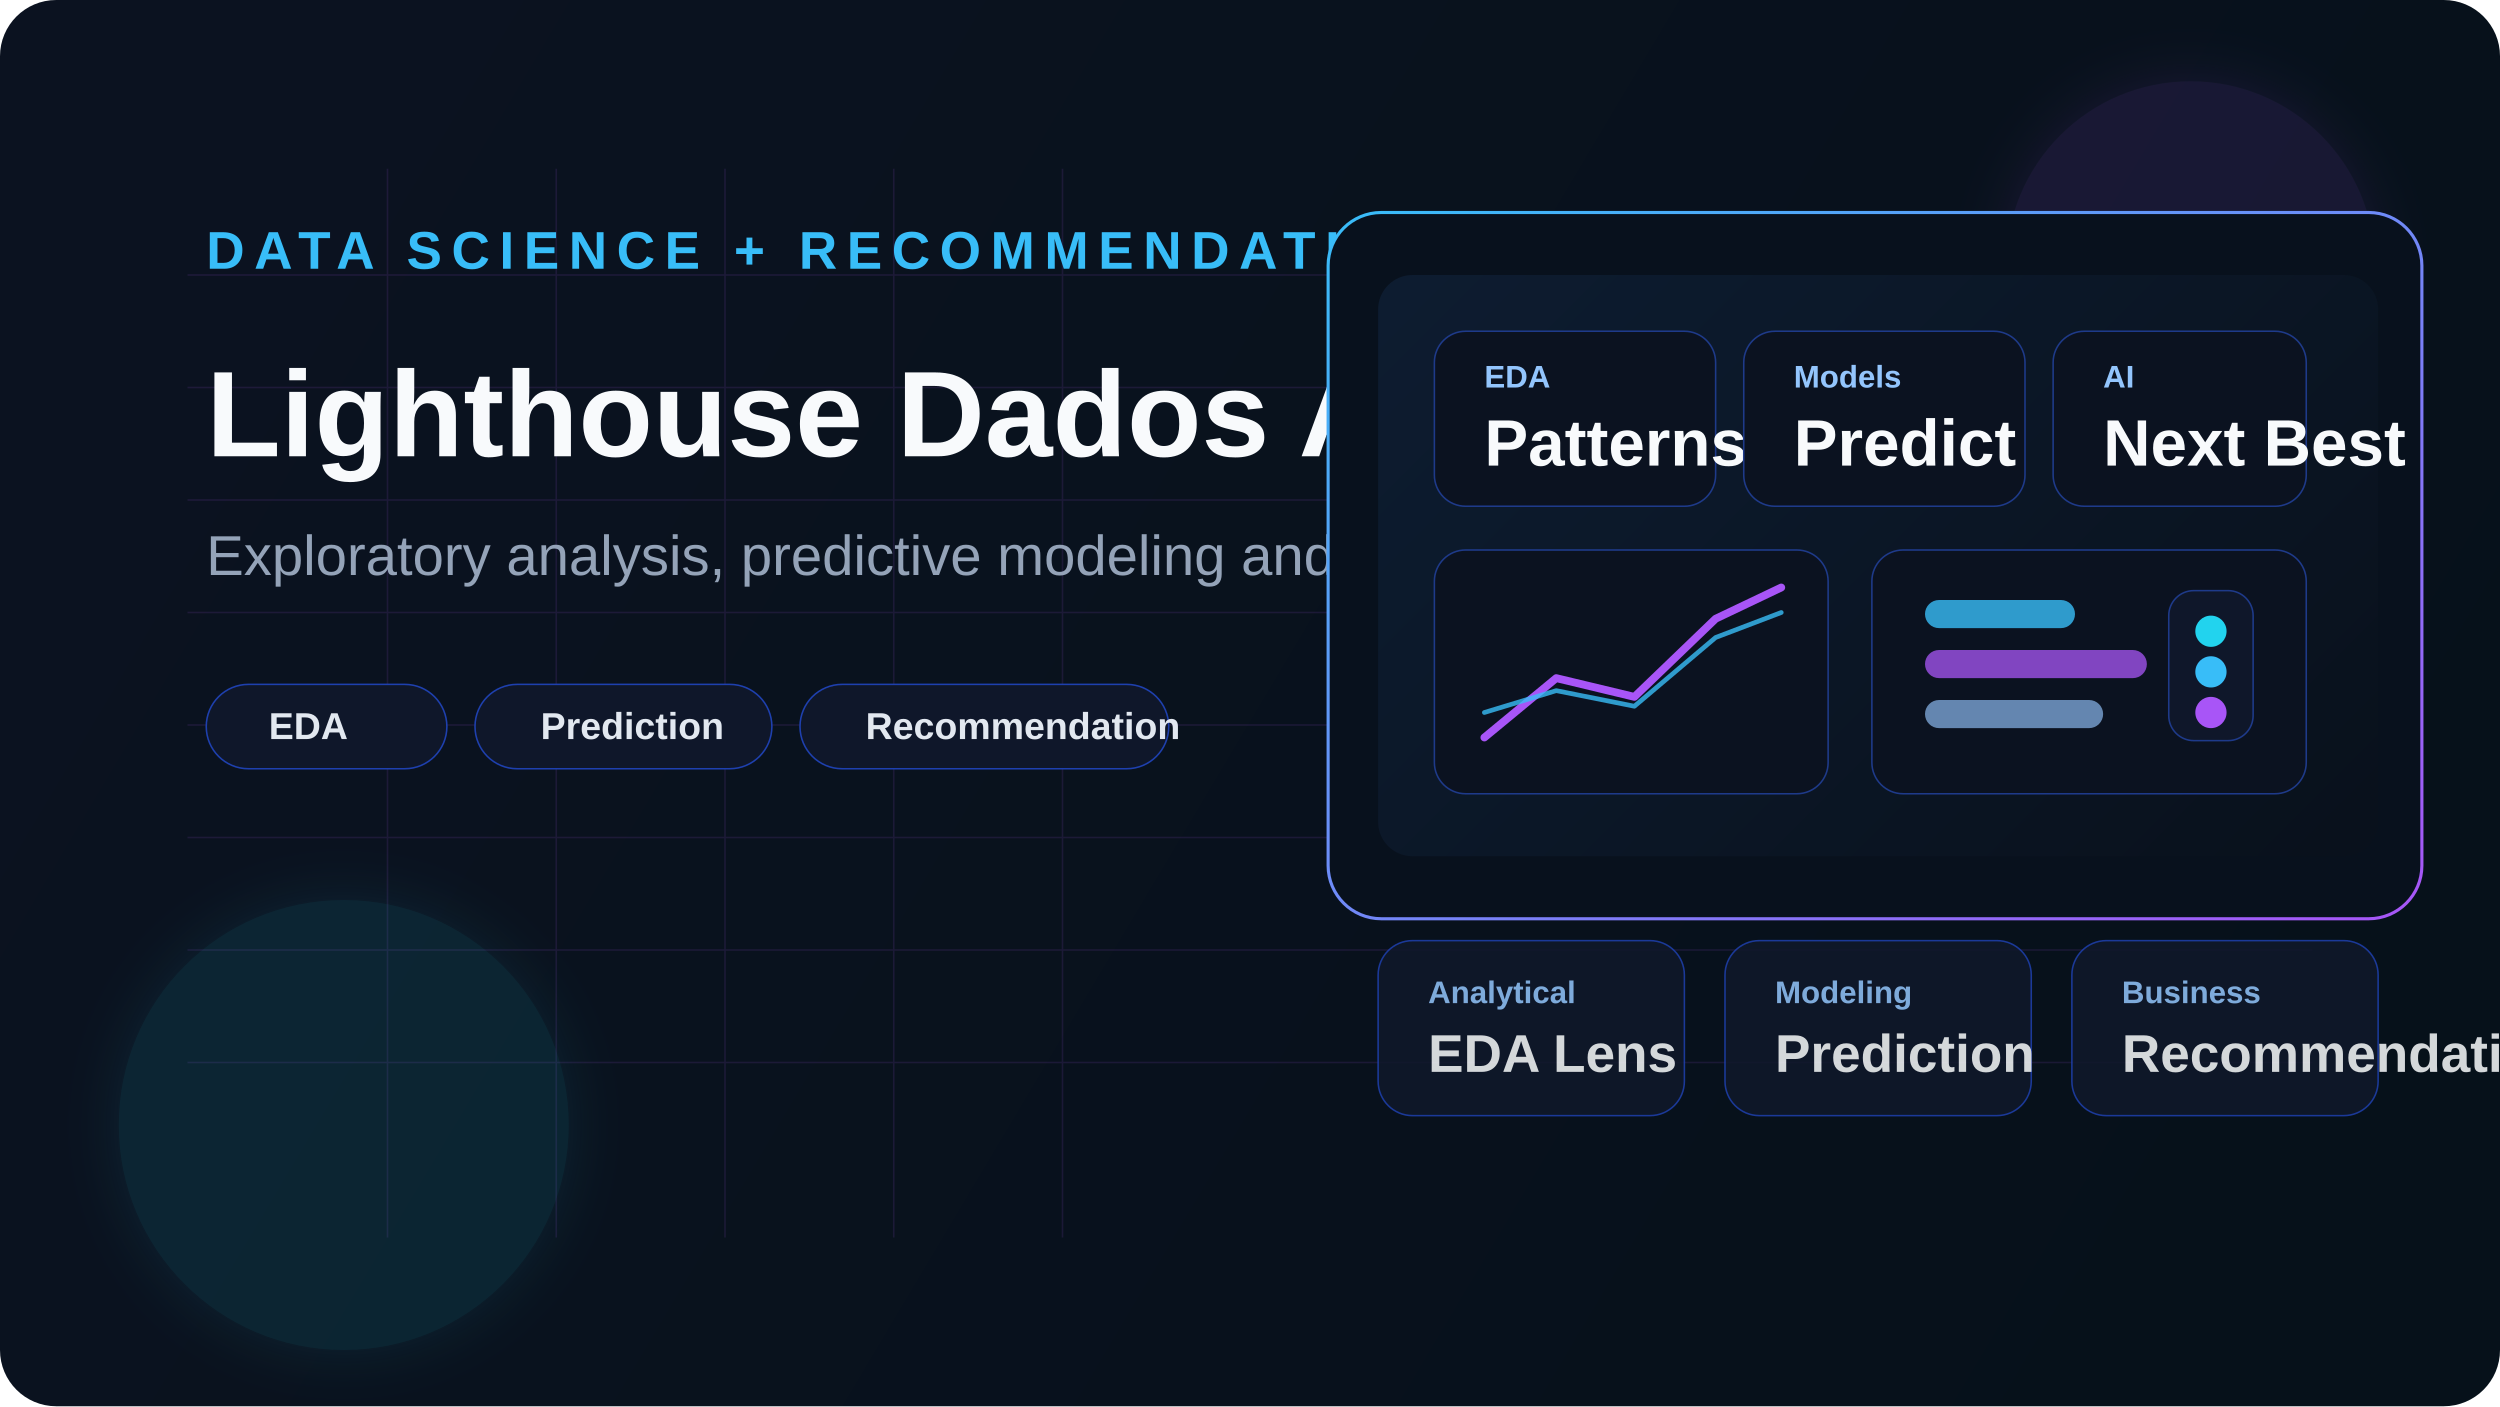
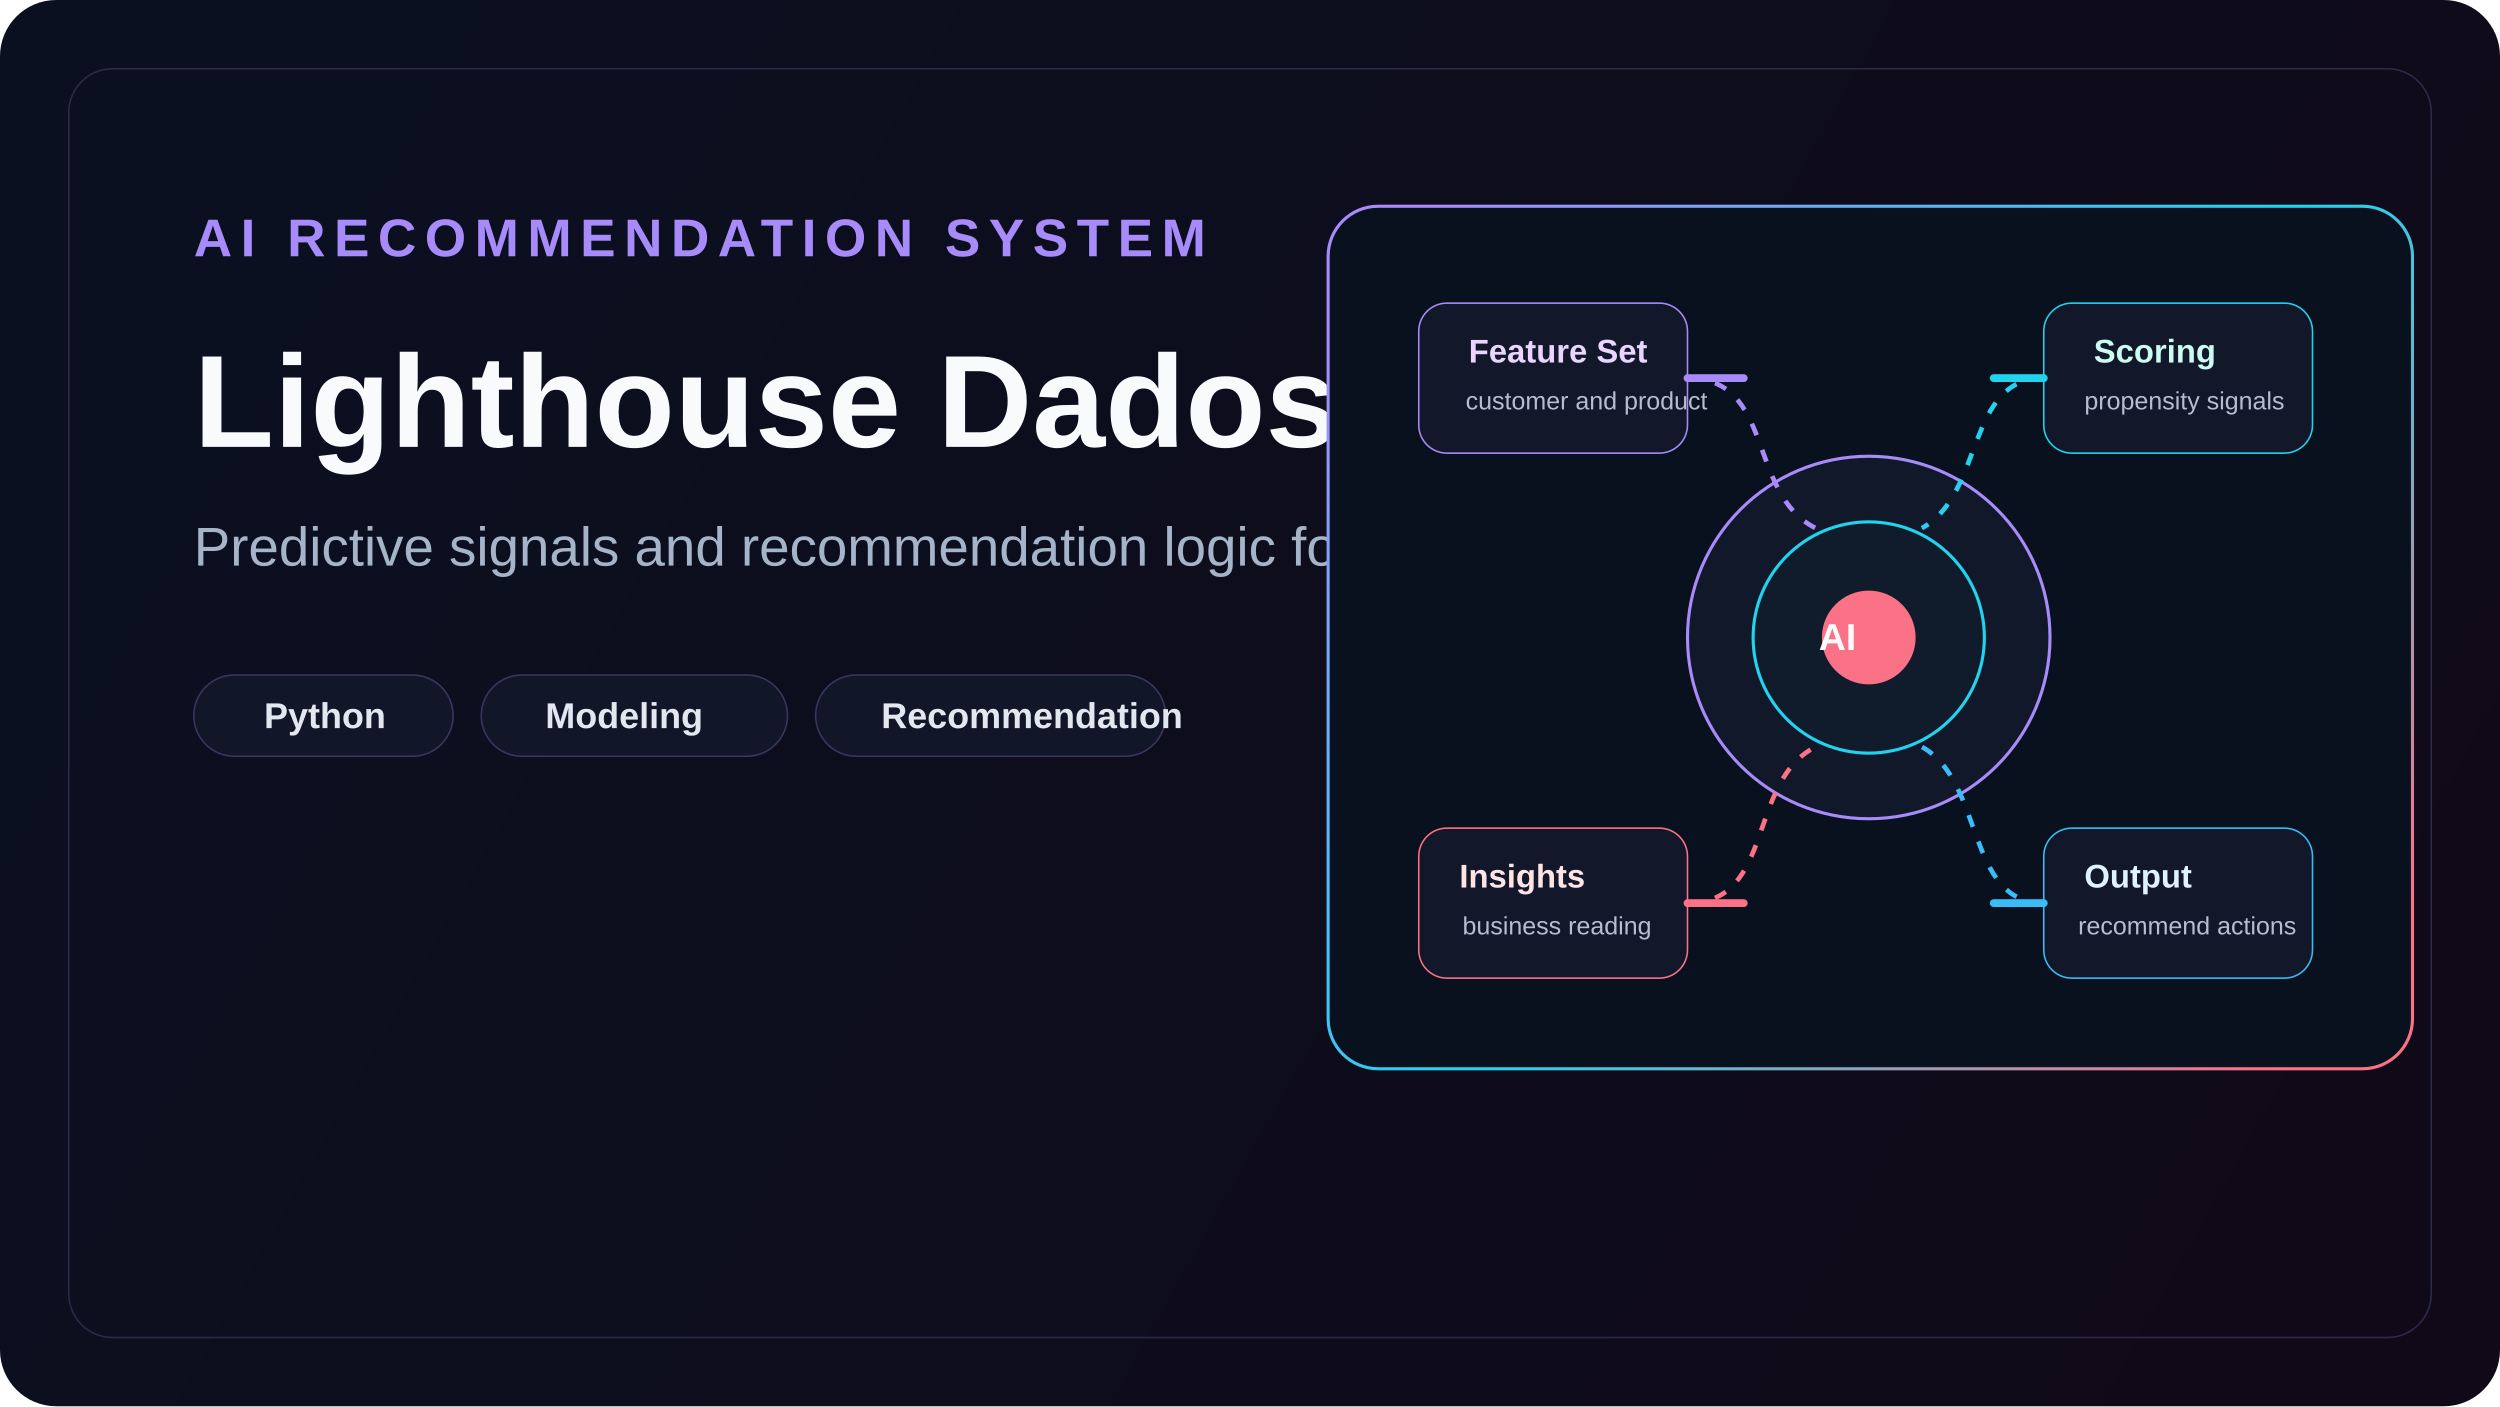
<svg xmlns="http://www.w3.org/2000/svg" width="1600" height="900" viewBox="0 0 1600 900" fill="none">
  <defs>
-     <linearGradient id="bg" x1="140" y1="80" x2="1450" y2="860" gradientUnits="userSpaceOnUse">
-       <stop stop-color="#0B1220" />
-       <stop offset="1" stop-color="#06111A" />
+     <linearGradient id="lh-bg" x1="122" y1="82" x2="1486" y2="846" gradientUnits="userSpaceOnUse">
+       <stop stop-color="#0A1020" />
+       <stop offset="1" stop-color="#100A18" />
    </linearGradient>
-     <linearGradient id="panel" x1="910" y1="172" x2="1388" y2="648" gradientUnits="userSpaceOnUse">
-       <stop stop-color="#0D1C30" />
-       <stop offset="1" stop-color="#09111C" />
+     <linearGradient id="lh-accent" x1="910" y1="146" x2="1460" y2="676" gradientUnits="userSpaceOnUse">
+       <stop stop-color="#A78BFA" />
+       <stop offset="0.52" stop-color="#22D3EE" />
+       <stop offset="1" stop-color="#FB7185" />
    </linearGradient>
-     <linearGradient id="accent" x1="0" y1="0" x2="1" y2="1">
-       <stop stop-color="#38BDF8" />
-       <stop offset="1" stop-color="#A855F7" />
-     </linearGradient>
-     <filter id="glow" x="-40%" y="-40%" width="180%" height="180%">
-       <feGaussianBlur stdDeviation="18" result="blur" />
-       <feMerge>
-         <feMergeNode in="blur" />
-         <feMergeNode in="SourceGraphic" />
-       </feMerge>
-     </filter>
  </defs>
-   <rect width="1600" height="900" rx="36" fill="url(#bg)" />
-   <g opacity="0.12">
-     <path d="M120 176H1480" stroke="#A855F7" />
-     <path d="M120 248H1480" stroke="#A855F7" />
-     <path d="M120 320H1480" stroke="#A855F7" />
-     <path d="M120 392H1480" stroke="#A855F7" />
-     <path d="M120 464H1480" stroke="#A855F7" />
-     <path d="M120 536H1480" stroke="#A855F7" />
-     <path d="M120 608H1480" stroke="#A855F7" />
-     <path d="M120 680H1480" stroke="#A855F7" />
-     <path d="M248 108V792" stroke="#A855F7" />
-     <path d="M356 108V792" stroke="#A855F7" />
-     <path d="M464 108V792" stroke="#A855F7" />
-     <path d="M572 108V792" stroke="#A855F7" />
-     <path d="M680 108V792" stroke="#A855F7" />
-   </g>
-   <circle cx="1402" cy="170" r="118" fill="#A855F7" opacity="0.11" filter="url(#glow)" />
-   <circle cx="220" cy="720" r="144" fill="#22D3EE" opacity="0.1" filter="url(#glow)" />
-   <text x="132" y="172" fill="#38BDF8" font-size="34" font-weight="700" font-family="Segoe UI, Arial, sans-serif" letter-spacing="0.18em">
-     DATA SCIENCE + RECOMMENDATION
+   <rect width="1600" height="900" rx="36" fill="url(#lh-bg)" />
+   <rect x="44" y="44" width="1512" height="812" rx="28" stroke="#2C2A49" />
+   <text x="124" y="164" fill="#A78BFA" font-size="34" font-weight="700" font-family="Segoe UI, Arial, sans-serif" letter-spacing="0.16em">
+     AI RECOMMENDATION SYSTEM
  </text>
-   <text x="132" y="292" fill="#F8FAFC" font-size="78" font-weight="800" font-family="Segoe UI, Arial, sans-serif">
+   <text x="124" y="286" fill="#F8FAFC" font-size="84" font-weight="800" font-family="Segoe UI, Arial, sans-serif">
    Lighthouse Dados AI
  </text>
-   <text x="132" y="368" fill="#94A3B8" font-size="36" font-weight="500" font-family="Segoe UI, Arial, sans-serif">
-     Exploratory analysis, predictive modeling and recommendation logic
+   <text x="124" y="362" fill="#A5B4C8" font-size="35" font-weight="500" font-family="Segoe UI, Arial, sans-serif">
+     Predictive signals and recommendation logic for smarter commercial decisions
  </text>
  <g>
-     <rect x="132" y="438" width="154" height="54" rx="27" fill="#0F172A" stroke="#1E40AF" />
-     <text x="172" y="473" fill="#E2E8F0" font-size="24" font-weight="700" font-family="Segoe UI, Arial, sans-serif">EDA</text>
-     <rect x="304" y="438" width="190" height="54" rx="27" fill="#0F172A" stroke="#1E40AF" />
-     <text x="346" y="473" fill="#E2E8F0" font-size="24" font-weight="700" font-family="Segoe UI, Arial, sans-serif">Prediction</text>
-     <rect x="512" y="438" width="236" height="54" rx="27" fill="#0F172A" stroke="#1E40AF" />
-     <text x="554" y="473" fill="#E2E8F0" font-size="24" font-weight="700" font-family="Segoe UI, Arial, sans-serif">Recommendation</text>
+     <rect x="124" y="432" width="166" height="52" rx="26" fill="#121629" stroke="#3A3560" />
+     <text x="169" y="466" fill="#E2E8F0" font-size="23" font-weight="700" font-family="Segoe UI, Arial, sans-serif">Python</text>
+     <rect x="308" y="432" width="196" height="52" rx="26" fill="#121629" stroke="#3A3560" />
+     <text x="349" y="466" fill="#E2E8F0" font-size="23" font-weight="700" font-family="Segoe UI, Arial, sans-serif">Modeling</text>
+     <rect x="522" y="432" width="224" height="52" rx="26" fill="#121629" stroke="#3A3560" />
+     <text x="564" y="466" fill="#E2E8F0" font-size="23" font-weight="700" font-family="Segoe UI, Arial, sans-serif">Recommendation</text>
  </g>
-   <rect x="850" y="136" width="700" height="452" rx="34" fill="#08111D" stroke="url(#accent)" stroke-width="2" />
-   <rect x="882" y="176" width="640" height="372" rx="22" fill="url(#panel)" />
-   <rect x="918" y="212" width="180" height="112" rx="20" fill="#0B1220" stroke="#1E3A8A" />
-   <text x="950" y="248" fill="#93C5FD" font-size="20" font-weight="700" font-family="Segoe UI, Arial, sans-serif">EDA</text>
-   <text x="950" y="298" fill="#F8FAFC" font-size="42" font-weight="800" font-family="Segoe UI, Arial, sans-serif">Patterns</text>
-   <rect x="1116" y="212" width="180" height="112" rx="20" fill="#0B1220" stroke="#1E3A8A" />
-   <text x="1148" y="248" fill="#93C5FD" font-size="20" font-weight="700" font-family="Segoe UI, Arial, sans-serif">Models</text>
-   <text x="1148" y="298" fill="#F8FAFC" font-size="42" font-weight="800" font-family="Segoe UI, Arial, sans-serif">Predict</text>
-   <rect x="1314" y="212" width="162" height="112" rx="20" fill="#0B1220" stroke="#1E3A8A" />
-   <text x="1346" y="248" fill="#93C5FD" font-size="20" font-weight="700" font-family="Segoe UI, Arial, sans-serif">AI</text>
-   <text x="1346" y="298" fill="#F8FAFC" font-size="42" font-weight="800" font-family="Segoe UI, Arial, sans-serif">Next Best</text>
-   <rect x="918" y="352" width="252" height="156" rx="20" fill="#0B1220" stroke="#1E3A8A" />
-   <path d="M950 472L996 434L1046 446L1098 396L1140 376" stroke="#A855F7" stroke-width="5" stroke-linecap="round" stroke-linejoin="round" />
-   <path d="M950 456L996 442L1046 452L1098 408L1140 392" stroke="#38BDF8" stroke-width="3" stroke-linecap="round" stroke-linejoin="round" opacity="0.8" />
-   <rect x="1198" y="352" width="278" height="156" rx="20" fill="#0B1220" stroke="#1E3A8A" />
-   <rect x="1232" y="384" width="96" height="18" rx="9" fill="#38BDF8" opacity="0.8" />
-   <rect x="1232" y="416" width="142" height="18" rx="9" fill="#A855F7" opacity="0.75" />
-   <rect x="1232" y="448" width="114" height="18" rx="9" fill="#93C5FD" opacity="0.65" />
-   <rect x="1388" y="378" width="54" height="96" rx="16" fill="#0F172A" stroke="#1E3A8A" />
-   <circle cx="1415" cy="404" r="10" fill="#22D3EE" />
-   <circle cx="1415" cy="430" r="10" fill="#38BDF8" />
-   <circle cx="1415" cy="456" r="10" fill="#A855F7" />
-   <g opacity="0.85">
-     <rect x="882" y="602" width="196" height="112" rx="22" fill="#0F172A" stroke="#1E40AF" />
-     <text x="914" y="642" fill="#93C5FD" font-size="20" font-weight="700" font-family="Segoe UI, Arial, sans-serif">Analytical</text>
-     <text x="914" y="686" fill="#F8FAFC" font-size="34" font-weight="800" font-family="Segoe UI, Arial, sans-serif">EDA Lens</text>
-     <rect x="1104" y="602" width="196" height="112" rx="22" fill="#0F172A" stroke="#1E40AF" />
-     <text x="1136" y="642" fill="#93C5FD" font-size="20" font-weight="700" font-family="Segoe UI, Arial, sans-serif">Modeling</text>
-     <text x="1136" y="686" fill="#F8FAFC" font-size="34" font-weight="800" font-family="Segoe UI, Arial, sans-serif">Prediction</text>
-     <rect x="1326" y="602" width="196" height="112" rx="22" fill="#0F172A" stroke="#1E40AF" />
-     <text x="1358" y="642" fill="#93C5FD" font-size="20" font-weight="700" font-family="Segoe UI, Arial, sans-serif">Business</text>
-     <text x="1358" y="686" fill="#F8FAFC" font-size="34" font-weight="800" font-family="Segoe UI, Arial, sans-serif">Recommendation</text>
+   <g>
+     <rect x="850" y="132" width="694" height="552" rx="32" fill="#08111D" stroke="url(#lh-accent)" stroke-width="2" />
+     <circle cx="1196" cy="408" r="116" fill="#11182A" stroke="#A78BFA" stroke-width="2" />
+     <circle cx="1196" cy="408" r="74" fill="#101B2C" stroke="#22D3EE" stroke-width="2" />
+     <circle cx="1196" cy="408" r="30" fill="#FB7185" />
+     <text x="1164" y="416" fill="#F8FAFC" font-size="24" font-weight="800" font-family="Segoe UI, Arial, sans-serif">AI</text>
+     <rect x="908" y="194" width="172" height="96" rx="18" fill="#12182A" stroke="#A78BFA" />
+     <text x="940" y="232" fill="#E9D5FF" font-size="21" font-weight="700" font-family="Segoe UI, Arial, sans-serif">Feature Set</text>
+     <text x="938" y="262" fill="#B7BDD0" font-size="16" font-family="Segoe UI, Arial, sans-serif">customer and product</text>
+     <rect x="1308" y="194" width="172" height="96" rx="18" fill="#12182A" stroke="#22D3EE" />
+     <text x="1340" y="232" fill="#CCFBF1" font-size="21" font-weight="700" font-family="Segoe UI, Arial, sans-serif">Scoring</text>
+     <text x="1334" y="262" fill="#B7BDD0" font-size="16" font-family="Segoe UI, Arial, sans-serif">propensity signals</text>
+     <rect x="908" y="530" width="172" height="96" rx="18" fill="#12182A" stroke="#FB7185" />
+     <text x="934" y="568" fill="#FFE4E6" font-size="21" font-weight="700" font-family="Segoe UI, Arial, sans-serif">Insights</text>
+     <text x="936" y="598" fill="#B7BDD0" font-size="16" font-family="Segoe UI, Arial, sans-serif">business reading</text>
+     <rect x="1308" y="530" width="172" height="96" rx="18" fill="#12182A" stroke="#38BDF8" />
+     <text x="1334" y="568" fill="#E0F2FE" font-size="21" font-weight="700" font-family="Segoe UI, Arial, sans-serif">Output</text>
+     <text x="1330" y="598" fill="#B7BDD0" font-size="16" font-family="Segoe UI, Arial, sans-serif">recommend actions</text>
+     <path d="M1080 242H1116" stroke="#A78BFA" stroke-width="5" stroke-linecap="round" />
+     <path d="M1276 242H1308" stroke="#22D3EE" stroke-width="5" stroke-linecap="round" />
+     <path d="M1080 578H1116" stroke="#FB7185" stroke-width="5" stroke-linecap="round" />
+     <path d="M1276 578H1308" stroke="#38BDF8" stroke-width="5" stroke-linecap="round" />
+     <path d="M1080 242C1136 242 1118 316 1162 338" stroke="#A78BFA" stroke-width="3" stroke-dasharray="8 10" />
+     <path d="M1308 242C1258 242 1270 316 1230 338" stroke="#22D3EE" stroke-width="3" stroke-dasharray="8 10" />
+     <path d="M1080 578C1136 578 1118 500 1162 478" stroke="#FB7185" stroke-width="3" stroke-dasharray="8 10" />
+     <path d="M1308 578C1258 578 1270 500 1230 478" stroke="#38BDF8" stroke-width="3" stroke-dasharray="8 10" />
  </g>
</svg>
